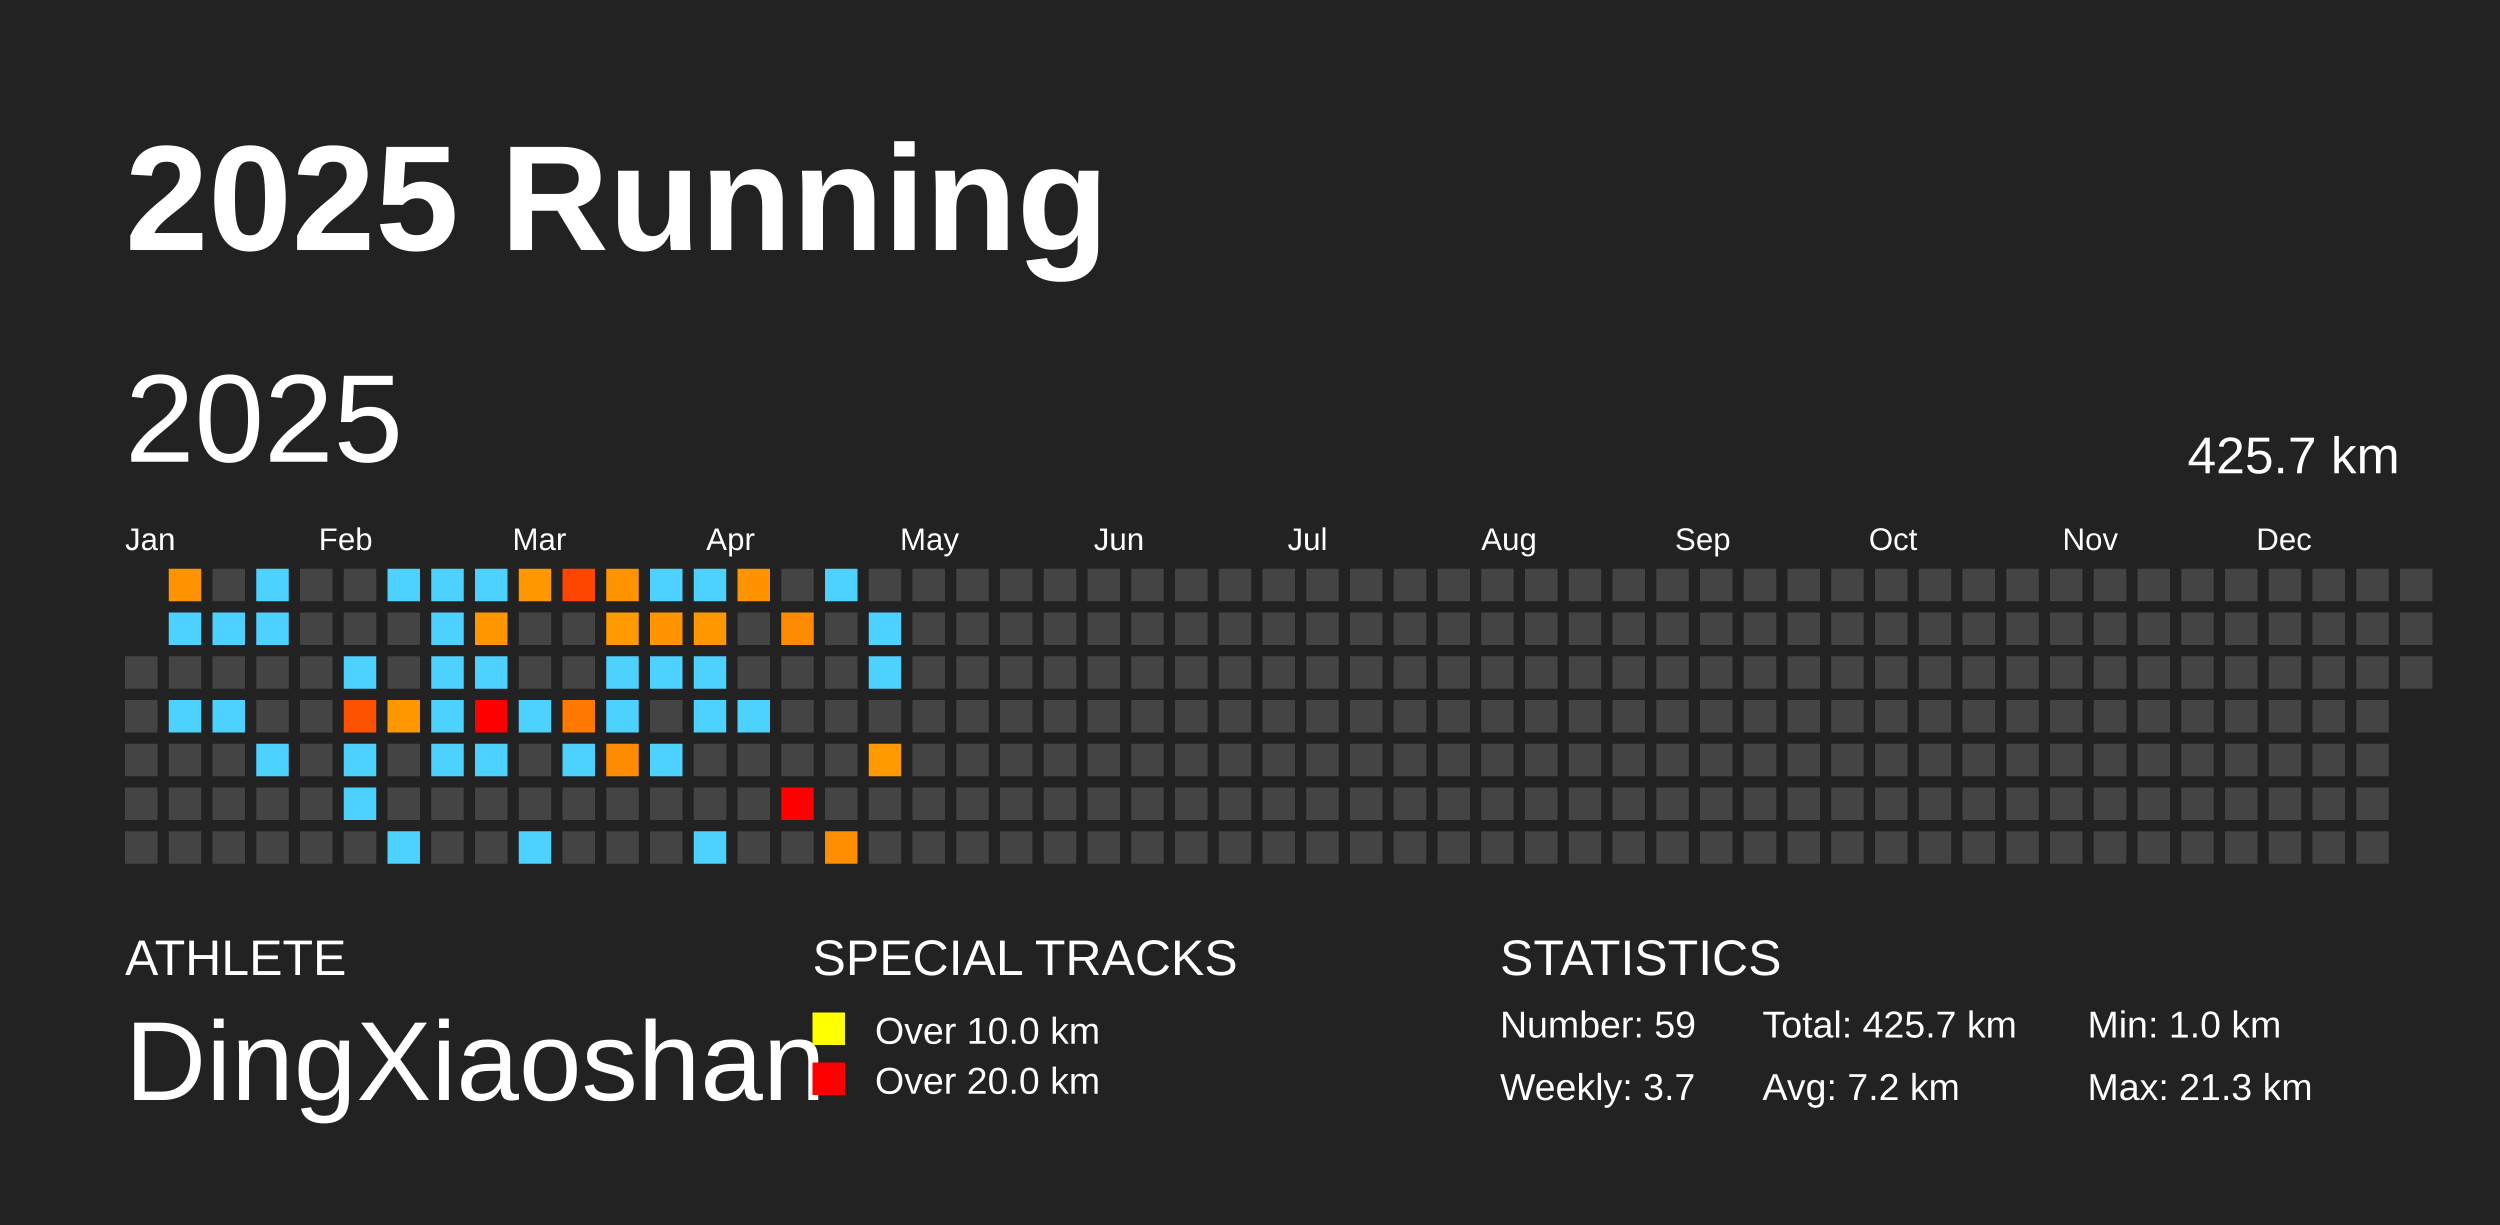
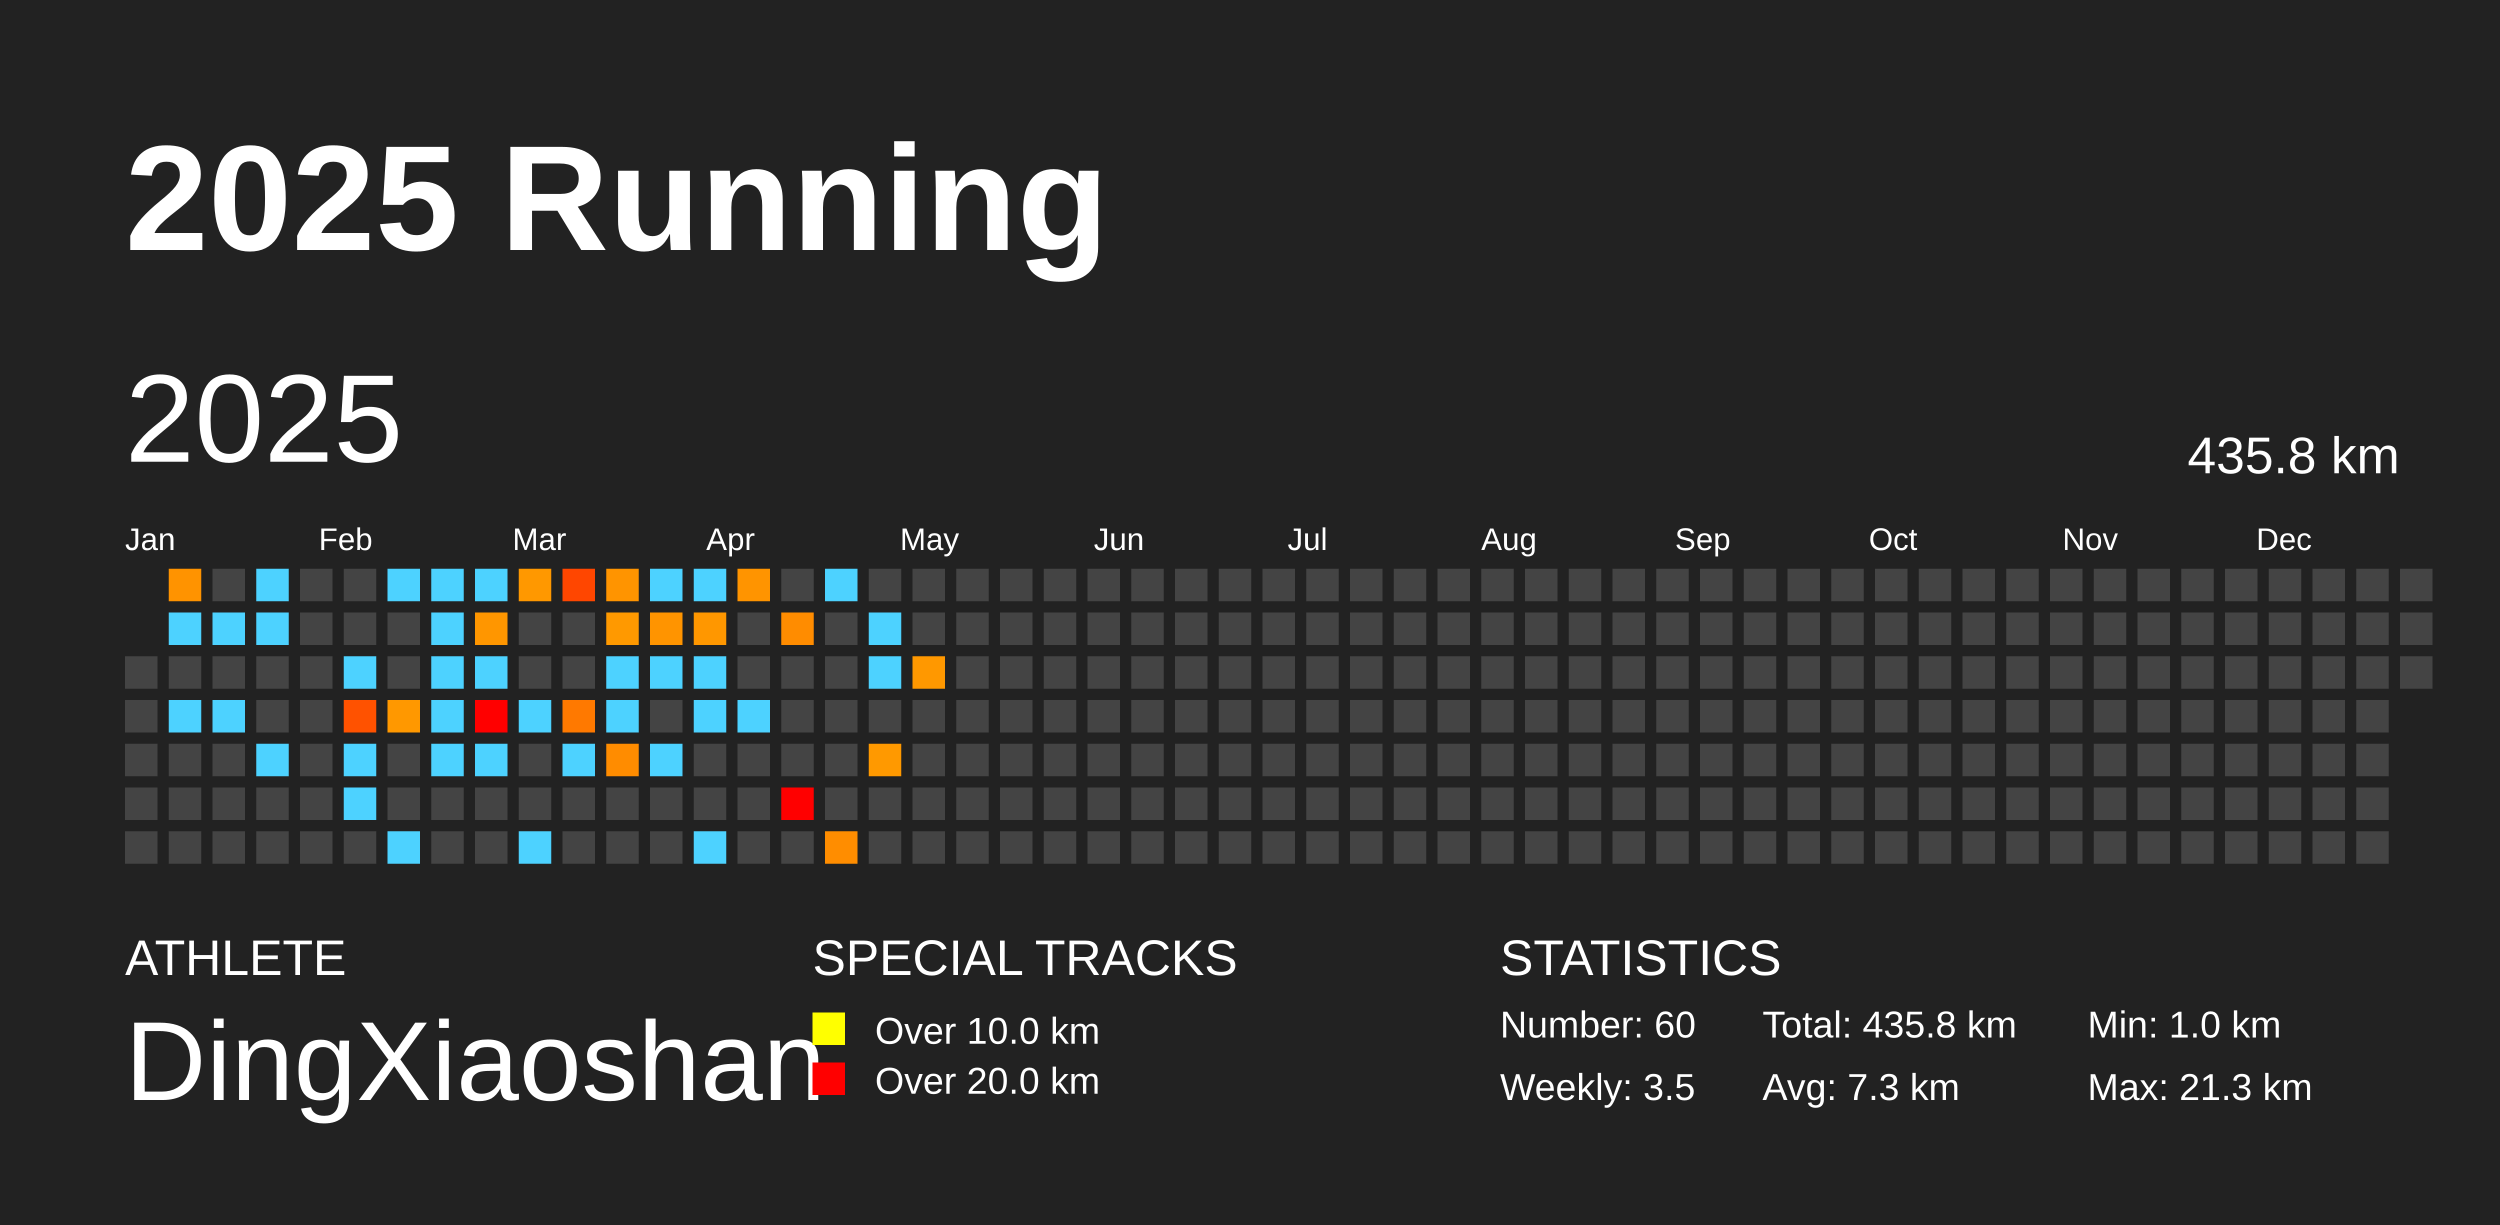
<svg xmlns="http://www.w3.org/2000/svg" baseProfile="full" height="98mm" version="1.1" viewBox="0,0,200,98" width="200mm">
  <defs />
  <rect fill="#222222" height="98" width="200" x="0" y="0" />
  <text fill="#FFFFFF" style="font-size:12px; font-family:Arial; font-weight:bold;" x="10" y="20">2025 Running</text>
  <text fill="#FFFFFF" style="font-size:4px; font-family:Arial" x="10" y="78">ATHLETE</text>
  <text fill="#FFFFFF" style="font-size:9px; font-family:Arial" x="10" y="88">DingXiaoshan</text>
  <text fill="#FFFFFF" style="font-size:4px; font-family:Arial" x="65" y="78">SPECIAL TRACKS</text>
  <rect fill="yellow" height="2.6" width="2.6" x="65" y="81" />
  <text fill="#FFFFFF" style="font-size:3px; font-family:Arial" x="70" y="83.5">Over 10.0 km</text>
  <rect fill="red" height="2.6" width="2.6" x="65" y="85" />
  <text fill="#FFFFFF" style="font-size:3px; font-family:Arial" x="70" y="87.5">Over 20.0 km</text>
  <text fill="#FFFFFF" style="font-size:4px; font-family:Arial" x="120" y="78">STATISTICS</text>
-   <text fill="#FFFFFF" style="font-size:3px; font-family:Arial" x="120" y="83">Number: 59</text>
-   <text fill="#FFFFFF" style="font-size:3px; font-family:Arial" x="120" y="88">Weekly: 3.7</text>
-   <text fill="#FFFFFF" style="font-size:3px; font-family:Arial" x="141" y="83">Total: 425.7 km</text>
-   <text fill="#FFFFFF" style="font-size:3px; font-family:Arial" x="141" y="88">Avg: 7.2 km</text>
+   <text fill="#FFFFFF" style="font-size:3px; font-family:Arial" x="120" y="83">Number: 60</text>
+   <text fill="#FFFFFF" style="font-size:3px; font-family:Arial" x="120" y="88">Weekly: 3.5</text>
+   <text fill="#FFFFFF" style="font-size:3px; font-family:Arial" x="141" y="83">Total: 435.8 km</text>
+   <text fill="#FFFFFF" style="font-size:3px; font-family:Arial" x="141" y="88">Avg: 7.3 km</text>
  <text fill="#FFFFFF" style="font-size:3px; font-family:Arial" x="167" y="83">Min: 1.0 km</text>
  <text fill="#FFFFFF" style="font-size:3px; font-family:Arial" x="167" y="88">Max: 21.3 km</text>
  <text dominant-baseline="hanging" fill="#FFFFFF" style="font-size:10.0px; font-family:Arial;" x="10" y="30">2025</text>
-   <text dominant-baseline="hanging" fill="#FFFFFF" style="font-size:4.125px; font-family:Arial;" x="175" y="35">425.7 km</text>
+   <text dominant-baseline="hanging" fill="#FFFFFF" style="font-size:4.125px; font-family:Arial;" x="175" y="35">435.8 km</text>
  <text fill="#FFFFFF" style="font-size:2.5px; font-family:Arial" x="10.0" y="44">Jan</text>
  <text fill="#FFFFFF" style="font-size:2.5px; font-family:Arial" x="25.5" y="44">Feb</text>
  <text fill="#FFFFFF" style="font-size:2.5px; font-family:Arial" x="41.0" y="44">Mar</text>
  <text fill="#FFFFFF" style="font-size:2.5px; font-family:Arial" x="56.5" y="44">Apr</text>
  <text fill="#FFFFFF" style="font-size:2.5px; font-family:Arial" x="72.0" y="44">May</text>
  <text fill="#FFFFFF" style="font-size:2.5px; font-family:Arial" x="87.5" y="44">Jun</text>
  <text fill="#FFFFFF" style="font-size:2.5px; font-family:Arial" x="103.0" y="44">Jul</text>
  <text fill="#FFFFFF" style="font-size:2.5px; font-family:Arial" x="118.5" y="44">Aug</text>
  <text fill="#FFFFFF" style="font-size:2.5px; font-family:Arial" x="134.0" y="44">Sep</text>
  <text fill="#FFFFFF" style="font-size:2.5px; font-family:Arial" x="149.5" y="44">Oct</text>
  <text fill="#FFFFFF" style="font-size:2.5px; font-family:Arial" x="165.0" y="44">Nov</text>
  <text fill="#FFFFFF" style="font-size:2.5px; font-family:Arial" x="180.5" y="44">Dec</text>
  <rect fill="#444444" height="2.6" width="2.6" x="10.0" y="52.5" />
  <rect fill="#444444" height="2.6" width="2.6" x="10.0" y="56.0" />
  <rect fill="#444444" height="2.6" width="2.6" x="10.0" y="59.5" />
  <rect fill="#444444" height="2.6" width="2.6" x="10.0" y="63.0" />
  <rect fill="#444444" height="2.6" width="2.6" x="10.0" y="66.5" />
  <rect fill="#ff9300" height="2.6" width="2.6" x="13.5" y="45.5" />
  <rect fill="#4dd2ff" height="2.6" width="2.6" x="13.5" y="49.0" />
  <rect fill="#444444" height="2.6" width="2.6" x="13.5" y="52.5" />
  <rect fill="#4dd2ff" height="2.6" width="2.6" x="13.5" y="56.0" />
  <rect fill="#444444" height="2.6" width="2.6" x="13.5" y="59.5" />
  <rect fill="#444444" height="2.6" width="2.6" x="13.5" y="63.0" />
  <rect fill="#444444" height="2.6" width="2.6" x="13.5" y="66.5" />
  <rect fill="#444444" height="2.6" width="2.6" x="17.0" y="45.5" />
  <rect fill="#4dd2ff" height="2.6" width="2.6" x="17.0" y="49.0" />
  <rect fill="#444444" height="2.6" width="2.6" x="17.0" y="52.5" />
  <rect fill="#4dd2ff" height="2.6" width="2.6" x="17.0" y="56.0" />
  <rect fill="#444444" height="2.6" width="2.6" x="17.0" y="59.5" />
  <rect fill="#444444" height="2.6" width="2.6" x="17.0" y="63.0" />
  <rect fill="#444444" height="2.6" width="2.6" x="17.0" y="66.5" />
  <rect fill="#4dd2ff" height="2.6" width="2.6" x="20.5" y="45.5" />
  <rect fill="#4dd2ff" height="2.6" width="2.6" x="20.5" y="49.0" />
  <rect fill="#444444" height="2.6" width="2.6" x="20.5" y="52.5" />
  <rect fill="#444444" height="2.6" width="2.6" x="20.5" y="56.0" />
  <rect fill="#4dd2ff" height="2.6" width="2.6" x="20.5" y="59.5" />
  <rect fill="#444444" height="2.6" width="2.6" x="20.5" y="63.0" />
  <rect fill="#444444" height="2.6" width="2.6" x="20.5" y="66.5" />
  <rect fill="#444444" height="2.6" width="2.6" x="24.0" y="45.5" />
  <rect fill="#444444" height="2.6" width="2.6" x="24.0" y="49.0" />
  <rect fill="#444444" height="2.6" width="2.6" x="24.0" y="52.5" />
  <rect fill="#444444" height="2.6" width="2.6" x="24.0" y="56.0" />
  <rect fill="#444444" height="2.6" width="2.6" x="24.0" y="59.5" />
  <rect fill="#444444" height="2.6" width="2.6" x="24.0" y="63.0" />
  <rect fill="#444444" height="2.6" width="2.6" x="24.0" y="66.5" />
  <rect fill="#444444" height="2.6" width="2.6" x="27.5" y="45.5" />
  <rect fill="#444444" height="2.6" width="2.6" x="27.5" y="49.0" />
  <rect fill="#4dd2ff" height="2.6" width="2.6" x="27.5" y="52.5" />
  <rect fill="#ff5200" height="2.6" width="2.6" x="27.5" y="56.0" />
  <rect fill="#4dd2ff" height="2.6" width="2.6" x="27.5" y="59.5" />
  <rect fill="#4dd2ff" height="2.6" width="2.6" x="27.5" y="63.0" />
  <rect fill="#444444" height="2.6" width="2.6" x="27.5" y="66.5" />
  <rect fill="#4dd2ff" height="2.6" width="2.6" x="31.0" y="45.5" />
  <rect fill="#444444" height="2.6" width="2.6" x="31.0" y="49.0" />
  <rect fill="#444444" height="2.6" width="2.6" x="31.0" y="52.5" />
  <rect fill="#ff9800" height="2.6" width="2.6" x="31.0" y="56.0" />
  <rect fill="#444444" height="2.6" width="2.6" x="31.0" y="59.5" />
  <rect fill="#444444" height="2.6" width="2.6" x="31.0" y="63.0" />
  <rect fill="#4dd2ff" height="2.6" width="2.6" x="31.0" y="66.5" />
  <rect fill="#4dd2ff" height="2.6" width="2.6" x="34.5" y="45.5" />
  <rect fill="#4dd2ff" height="2.6" width="2.6" x="34.5" y="49.0" />
  <rect fill="#4dd2ff" height="2.6" width="2.6" x="34.5" y="52.5" />
  <rect fill="#4dd2ff" height="2.6" width="2.6" x="34.5" y="56.0" />
  <rect fill="#4dd2ff" height="2.6" width="2.6" x="34.5" y="59.5" />
  <rect fill="#444444" height="2.6" width="2.6" x="34.5" y="63.0" />
  <rect fill="#444444" height="2.6" width="2.6" x="34.5" y="66.5" />
  <rect fill="#4dd2ff" height="2.6" width="2.6" x="38.0" y="45.5" />
  <rect fill="#ff9600" height="2.6" width="2.6" x="38.0" y="49.0" />
  <rect fill="#4dd2ff" height="2.6" width="2.6" x="38.0" y="52.5" />
  <rect fill="red" height="2.6" width="2.6" x="38.0" y="56.0" />
  <rect fill="#4dd2ff" height="2.6" width="2.6" x="38.0" y="59.5" />
  <rect fill="#444444" height="2.6" width="2.6" x="38.0" y="63.0" />
  <rect fill="#444444" height="2.6" width="2.6" x="38.0" y="66.5" />
  <rect fill="#ff9800" height="2.6" width="2.6" x="41.5" y="45.5" />
  <rect fill="#444444" height="2.6" width="2.6" x="41.5" y="49.0" />
  <rect fill="#444444" height="2.6" width="2.6" x="41.5" y="52.5" />
  <rect fill="#4dd2ff" height="2.6" width="2.6" x="41.5" y="56.0" />
  <rect fill="#444444" height="2.6" width="2.6" x="41.5" y="59.5" />
  <rect fill="#444444" height="2.6" width="2.6" x="41.5" y="63.0" />
  <rect fill="#4dd2ff" height="2.6" width="2.6" x="41.5" y="66.5" />
  <rect fill="#ff4600" height="2.6" width="2.6" x="45.0" y="45.5" />
  <rect fill="#444444" height="2.6" width="2.6" x="45.0" y="49.0" />
  <rect fill="#444444" height="2.6" width="2.6" x="45.0" y="52.5" />
  <rect fill="#ff7900" height="2.6" width="2.6" x="45.0" y="56.0" />
  <rect fill="#4dd2ff" height="2.6" width="2.6" x="45.0" y="59.5" />
  <rect fill="#444444" height="2.6" width="2.6" x="45.0" y="63.0" />
  <rect fill="#444444" height="2.6" width="2.6" x="45.0" y="66.5" />
  <rect fill="#ff9400" height="2.6" width="2.6" x="48.5" y="45.5" />
  <rect fill="#ff9900" height="2.6" width="2.6" x="48.5" y="49.0" />
  <rect fill="#4dd2ff" height="2.6" width="2.6" x="48.5" y="52.5" />
  <rect fill="#4dd2ff" height="2.6" width="2.6" x="48.5" y="56.0" />
  <rect fill="#ff8c00" height="2.6" width="2.6" x="48.5" y="59.5" />
  <rect fill="#444444" height="2.6" width="2.6" x="48.5" y="63.0" />
  <rect fill="#444444" height="2.6" width="2.6" x="48.5" y="66.5" />
  <rect fill="#4dd2ff" height="2.6" width="2.6" x="52.0" y="45.5" />
  <rect fill="#ff9400" height="2.6" width="2.6" x="52.0" y="49.0" />
  <rect fill="#4dd2ff" height="2.6" width="2.6" x="52.0" y="52.5" />
  <rect fill="#444444" height="2.6" width="2.6" x="52.0" y="56.0" />
  <rect fill="#4dd2ff" height="2.6" width="2.6" x="52.0" y="59.5" />
  <rect fill="#444444" height="2.6" width="2.6" x="52.0" y="63.0" />
  <rect fill="#444444" height="2.6" width="2.6" x="52.0" y="66.5" />
  <rect fill="#4dd2ff" height="2.6" width="2.6" x="55.5" y="45.5" />
  <rect fill="#ff9700" height="2.6" width="2.6" x="55.5" y="49.0" />
  <rect fill="#4dd2ff" height="2.6" width="2.6" x="55.5" y="52.5" />
  <rect fill="#4dd2ff" height="2.6" width="2.6" x="55.5" y="56.0" />
  <rect fill="#444444" height="2.6" width="2.6" x="55.5" y="59.5" />
  <rect fill="#444444" height="2.6" width="2.6" x="55.5" y="63.0" />
  <rect fill="#4dd2ff" height="2.6" width="2.6" x="55.5" y="66.5" />
  <rect fill="#ff9400" height="2.6" width="2.6" x="59.0" y="45.5" />
  <rect fill="#444444" height="2.6" width="2.6" x="59.0" y="49.0" />
  <rect fill="#444444" height="2.6" width="2.6" x="59.0" y="52.5" />
  <rect fill="#4dd2ff" height="2.6" width="2.6" x="59.0" y="56.0" />
  <rect fill="#444444" height="2.6" width="2.6" x="59.0" y="59.5" />
  <rect fill="#444444" height="2.6" width="2.6" x="59.0" y="63.0" />
  <rect fill="#444444" height="2.6" width="2.6" x="59.0" y="66.5" />
  <rect fill="#444444" height="2.6" width="2.6" x="62.5" y="45.5" />
  <rect fill="#ff8c00" height="2.6" width="2.6" x="62.5" y="49.0" />
  <rect fill="#444444" height="2.6" width="2.6" x="62.5" y="52.5" />
  <rect fill="#444444" height="2.6" width="2.6" x="62.5" y="56.0" />
  <rect fill="#444444" height="2.6" width="2.6" x="62.5" y="59.5" />
  <rect fill="red" height="2.6" width="2.6" x="62.5" y="63.0" />
  <rect fill="#444444" height="2.6" width="2.6" x="62.5" y="66.5" />
  <rect fill="#4dd2ff" height="2.6" width="2.6" x="66.0" y="45.5" />
  <rect fill="#444444" height="2.6" width="2.6" x="66.0" y="49.0" />
  <rect fill="#444444" height="2.6" width="2.6" x="66.0" y="52.5" />
  <rect fill="#444444" height="2.6" width="2.6" x="66.0" y="56.0" />
  <rect fill="#444444" height="2.6" width="2.6" x="66.0" y="59.5" />
  <rect fill="#444444" height="2.6" width="2.6" x="66.0" y="63.0" />
  <rect fill="#ff8d00" height="2.6" width="2.6" x="66.0" y="66.5" />
  <rect fill="#444444" height="2.6" width="2.6" x="69.5" y="45.5" />
  <rect fill="#4dd2ff" height="2.6" width="2.6" x="69.5" y="49.0" />
  <rect fill="#4dd2ff" height="2.6" width="2.6" x="69.5" y="52.5" />
  <rect fill="#444444" height="2.6" width="2.6" x="69.5" y="56.0" />
  <rect fill="#ff9900" height="2.6" width="2.6" x="69.5" y="59.5" />
  <rect fill="#444444" height="2.6" width="2.6" x="69.5" y="63.0" />
  <rect fill="#444444" height="2.6" width="2.6" x="69.5" y="66.5" />
  <rect fill="#444444" height="2.6" width="2.6" x="73.0" y="45.5" />
  <rect fill="#444444" height="2.6" width="2.6" x="73.0" y="49.0" />
-   <rect fill="#444444" height="2.6" width="2.6" x="73.0" y="52.5" />
+   <rect fill="#ff9800" height="2.6" width="2.6" x="73.0" y="52.5" />
  <rect fill="#444444" height="2.6" width="2.6" x="73.0" y="56.0" />
  <rect fill="#444444" height="2.6" width="2.6" x="73.0" y="59.5" />
  <rect fill="#444444" height="2.6" width="2.6" x="73.0" y="63.0" />
  <rect fill="#444444" height="2.6" width="2.6" x="73.0" y="66.5" />
  <rect fill="#444444" height="2.6" width="2.6" x="76.5" y="45.5" />
  <rect fill="#444444" height="2.6" width="2.6" x="76.5" y="49.0" />
  <rect fill="#444444" height="2.6" width="2.6" x="76.5" y="52.5" />
  <rect fill="#444444" height="2.6" width="2.6" x="76.5" y="56.0" />
  <rect fill="#444444" height="2.6" width="2.6" x="76.5" y="59.5" />
  <rect fill="#444444" height="2.6" width="2.6" x="76.5" y="63.0" />
  <rect fill="#444444" height="2.6" width="2.6" x="76.5" y="66.5" />
  <rect fill="#444444" height="2.6" width="2.6" x="80.0" y="45.5" />
  <rect fill="#444444" height="2.6" width="2.6" x="80.0" y="49.0" />
  <rect fill="#444444" height="2.6" width="2.6" x="80.0" y="52.5" />
  <rect fill="#444444" height="2.6" width="2.6" x="80.0" y="56.0" />
  <rect fill="#444444" height="2.6" width="2.6" x="80.0" y="59.5" />
  <rect fill="#444444" height="2.6" width="2.6" x="80.0" y="63.0" />
  <rect fill="#444444" height="2.6" width="2.6" x="80.0" y="66.5" />
  <rect fill="#444444" height="2.6" width="2.6" x="83.5" y="45.5" />
  <rect fill="#444444" height="2.6" width="2.6" x="83.5" y="49.0" />
  <rect fill="#444444" height="2.6" width="2.6" x="83.5" y="52.5" />
  <rect fill="#444444" height="2.6" width="2.6" x="83.5" y="56.0" />
  <rect fill="#444444" height="2.6" width="2.6" x="83.5" y="59.5" />
  <rect fill="#444444" height="2.6" width="2.6" x="83.5" y="63.0" />
  <rect fill="#444444" height="2.6" width="2.6" x="83.5" y="66.5" />
  <rect fill="#444444" height="2.6" width="2.6" x="87.0" y="45.5" />
  <rect fill="#444444" height="2.6" width="2.6" x="87.0" y="49.0" />
  <rect fill="#444444" height="2.6" width="2.6" x="87.0" y="52.5" />
  <rect fill="#444444" height="2.6" width="2.6" x="87.0" y="56.0" />
  <rect fill="#444444" height="2.6" width="2.6" x="87.0" y="59.5" />
  <rect fill="#444444" height="2.6" width="2.6" x="87.0" y="63.0" />
  <rect fill="#444444" height="2.6" width="2.6" x="87.0" y="66.5" />
  <rect fill="#444444" height="2.6" width="2.6" x="90.5" y="45.5" />
  <rect fill="#444444" height="2.6" width="2.6" x="90.5" y="49.0" />
  <rect fill="#444444" height="2.6" width="2.6" x="90.5" y="52.5" />
  <rect fill="#444444" height="2.6" width="2.6" x="90.5" y="56.0" />
  <rect fill="#444444" height="2.6" width="2.6" x="90.5" y="59.5" />
  <rect fill="#444444" height="2.6" width="2.6" x="90.5" y="63.0" />
  <rect fill="#444444" height="2.6" width="2.6" x="90.5" y="66.5" />
  <rect fill="#444444" height="2.6" width="2.6" x="94.0" y="45.5" />
  <rect fill="#444444" height="2.6" width="2.6" x="94.0" y="49.0" />
  <rect fill="#444444" height="2.6" width="2.6" x="94.0" y="52.5" />
  <rect fill="#444444" height="2.6" width="2.6" x="94.0" y="56.0" />
  <rect fill="#444444" height="2.6" width="2.6" x="94.0" y="59.5" />
  <rect fill="#444444" height="2.6" width="2.6" x="94.0" y="63.0" />
  <rect fill="#444444" height="2.6" width="2.6" x="94.0" y="66.5" />
  <rect fill="#444444" height="2.6" width="2.6" x="97.5" y="45.5" />
  <rect fill="#444444" height="2.6" width="2.6" x="97.5" y="49.0" />
  <rect fill="#444444" height="2.6" width="2.6" x="97.5" y="52.5" />
  <rect fill="#444444" height="2.6" width="2.6" x="97.5" y="56.0" />
  <rect fill="#444444" height="2.6" width="2.6" x="97.5" y="59.5" />
  <rect fill="#444444" height="2.6" width="2.6" x="97.5" y="63.0" />
  <rect fill="#444444" height="2.6" width="2.6" x="97.5" y="66.5" />
  <rect fill="#444444" height="2.6" width="2.6" x="101.0" y="45.5" />
  <rect fill="#444444" height="2.6" width="2.6" x="101.0" y="49.0" />
  <rect fill="#444444" height="2.6" width="2.6" x="101.0" y="52.5" />
  <rect fill="#444444" height="2.6" width="2.6" x="101.0" y="56.0" />
  <rect fill="#444444" height="2.6" width="2.6" x="101.0" y="59.5" />
  <rect fill="#444444" height="2.6" width="2.6" x="101.0" y="63.0" />
  <rect fill="#444444" height="2.6" width="2.6" x="101.0" y="66.5" />
  <rect fill="#444444" height="2.6" width="2.6" x="104.5" y="45.5" />
  <rect fill="#444444" height="2.6" width="2.6" x="104.5" y="49.0" />
  <rect fill="#444444" height="2.6" width="2.6" x="104.5" y="52.5" />
  <rect fill="#444444" height="2.6" width="2.6" x="104.5" y="56.0" />
  <rect fill="#444444" height="2.6" width="2.6" x="104.5" y="59.5" />
  <rect fill="#444444" height="2.6" width="2.6" x="104.5" y="63.0" />
  <rect fill="#444444" height="2.6" width="2.6" x="104.5" y="66.5" />
  <rect fill="#444444" height="2.6" width="2.6" x="108.0" y="45.5" />
  <rect fill="#444444" height="2.6" width="2.6" x="108.0" y="49.0" />
  <rect fill="#444444" height="2.6" width="2.6" x="108.0" y="52.5" />
  <rect fill="#444444" height="2.6" width="2.6" x="108.0" y="56.0" />
  <rect fill="#444444" height="2.6" width="2.6" x="108.0" y="59.5" />
  <rect fill="#444444" height="2.6" width="2.6" x="108.0" y="63.0" />
  <rect fill="#444444" height="2.6" width="2.6" x="108.0" y="66.5" />
  <rect fill="#444444" height="2.6" width="2.6" x="111.5" y="45.5" />
  <rect fill="#444444" height="2.6" width="2.6" x="111.5" y="49.0" />
  <rect fill="#444444" height="2.6" width="2.6" x="111.5" y="52.5" />
  <rect fill="#444444" height="2.6" width="2.6" x="111.5" y="56.0" />
  <rect fill="#444444" height="2.6" width="2.6" x="111.5" y="59.5" />
  <rect fill="#444444" height="2.6" width="2.6" x="111.5" y="63.0" />
  <rect fill="#444444" height="2.6" width="2.6" x="111.5" y="66.5" />
  <rect fill="#444444" height="2.6" width="2.6" x="115.0" y="45.5" />
  <rect fill="#444444" height="2.6" width="2.6" x="115.0" y="49.0" />
  <rect fill="#444444" height="2.6" width="2.6" x="115.0" y="52.5" />
  <rect fill="#444444" height="2.6" width="2.6" x="115.0" y="56.0" />
  <rect fill="#444444" height="2.6" width="2.6" x="115.0" y="59.5" />
  <rect fill="#444444" height="2.6" width="2.6" x="115.0" y="63.0" />
  <rect fill="#444444" height="2.6" width="2.6" x="115.0" y="66.5" />
  <rect fill="#444444" height="2.6" width="2.6" x="118.5" y="45.5" />
  <rect fill="#444444" height="2.6" width="2.6" x="118.5" y="49.0" />
  <rect fill="#444444" height="2.6" width="2.6" x="118.5" y="52.5" />
  <rect fill="#444444" height="2.6" width="2.6" x="118.5" y="56.0" />
  <rect fill="#444444" height="2.6" width="2.6" x="118.5" y="59.5" />
  <rect fill="#444444" height="2.6" width="2.6" x="118.5" y="63.0" />
  <rect fill="#444444" height="2.6" width="2.6" x="118.5" y="66.5" />
  <rect fill="#444444" height="2.6" width="2.6" x="122.0" y="45.5" />
  <rect fill="#444444" height="2.6" width="2.6" x="122.0" y="49.0" />
  <rect fill="#444444" height="2.6" width="2.6" x="122.0" y="52.5" />
  <rect fill="#444444" height="2.6" width="2.6" x="122.0" y="56.0" />
  <rect fill="#444444" height="2.6" width="2.6" x="122.0" y="59.5" />
  <rect fill="#444444" height="2.6" width="2.6" x="122.0" y="63.0" />
  <rect fill="#444444" height="2.6" width="2.6" x="122.0" y="66.5" />
  <rect fill="#444444" height="2.6" width="2.6" x="125.5" y="45.5" />
  <rect fill="#444444" height="2.6" width="2.6" x="125.5" y="49.0" />
  <rect fill="#444444" height="2.6" width="2.6" x="125.5" y="52.5" />
  <rect fill="#444444" height="2.6" width="2.6" x="125.5" y="56.0" />
  <rect fill="#444444" height="2.6" width="2.6" x="125.5" y="59.5" />
  <rect fill="#444444" height="2.6" width="2.6" x="125.5" y="63.0" />
  <rect fill="#444444" height="2.6" width="2.6" x="125.5" y="66.5" />
  <rect fill="#444444" height="2.6" width="2.6" x="129.0" y="45.5" />
  <rect fill="#444444" height="2.6" width="2.6" x="129.0" y="49.0" />
  <rect fill="#444444" height="2.6" width="2.6" x="129.0" y="52.5" />
  <rect fill="#444444" height="2.6" width="2.6" x="129.0" y="56.0" />
  <rect fill="#444444" height="2.6" width="2.6" x="129.0" y="59.5" />
  <rect fill="#444444" height="2.6" width="2.6" x="129.0" y="63.0" />
  <rect fill="#444444" height="2.6" width="2.6" x="129.0" y="66.5" />
  <rect fill="#444444" height="2.6" width="2.6" x="132.5" y="45.5" />
  <rect fill="#444444" height="2.6" width="2.6" x="132.5" y="49.0" />
  <rect fill="#444444" height="2.6" width="2.6" x="132.5" y="52.5" />
  <rect fill="#444444" height="2.6" width="2.6" x="132.5" y="56.0" />
  <rect fill="#444444" height="2.6" width="2.6" x="132.5" y="59.5" />
  <rect fill="#444444" height="2.6" width="2.6" x="132.5" y="63.0" />
  <rect fill="#444444" height="2.6" width="2.6" x="132.5" y="66.5" />
  <rect fill="#444444" height="2.6" width="2.6" x="136.0" y="45.5" />
  <rect fill="#444444" height="2.6" width="2.6" x="136.0" y="49.0" />
  <rect fill="#444444" height="2.6" width="2.6" x="136.0" y="52.5" />
  <rect fill="#444444" height="2.6" width="2.6" x="136.0" y="56.0" />
  <rect fill="#444444" height="2.6" width="2.6" x="136.0" y="59.5" />
  <rect fill="#444444" height="2.6" width="2.6" x="136.0" y="63.0" />
  <rect fill="#444444" height="2.6" width="2.6" x="136.0" y="66.5" />
  <rect fill="#444444" height="2.6" width="2.6" x="139.5" y="45.5" />
  <rect fill="#444444" height="2.6" width="2.6" x="139.5" y="49.0" />
  <rect fill="#444444" height="2.6" width="2.6" x="139.5" y="52.5" />
  <rect fill="#444444" height="2.6" width="2.6" x="139.5" y="56.0" />
  <rect fill="#444444" height="2.6" width="2.6" x="139.5" y="59.5" />
  <rect fill="#444444" height="2.6" width="2.6" x="139.5" y="63.0" />
  <rect fill="#444444" height="2.6" width="2.6" x="139.5" y="66.5" />
  <rect fill="#444444" height="2.6" width="2.6" x="143.0" y="45.5" />
  <rect fill="#444444" height="2.6" width="2.6" x="143.0" y="49.0" />
  <rect fill="#444444" height="2.6" width="2.6" x="143.0" y="52.5" />
  <rect fill="#444444" height="2.6" width="2.6" x="143.0" y="56.0" />
  <rect fill="#444444" height="2.6" width="2.6" x="143.0" y="59.5" />
  <rect fill="#444444" height="2.6" width="2.6" x="143.0" y="63.0" />
  <rect fill="#444444" height="2.6" width="2.6" x="143.0" y="66.5" />
  <rect fill="#444444" height="2.6" width="2.6" x="146.5" y="45.5" />
  <rect fill="#444444" height="2.6" width="2.6" x="146.5" y="49.0" />
  <rect fill="#444444" height="2.6" width="2.6" x="146.5" y="52.5" />
  <rect fill="#444444" height="2.6" width="2.6" x="146.5" y="56.0" />
  <rect fill="#444444" height="2.6" width="2.6" x="146.5" y="59.5" />
  <rect fill="#444444" height="2.6" width="2.6" x="146.5" y="63.0" />
  <rect fill="#444444" height="2.6" width="2.6" x="146.5" y="66.5" />
  <rect fill="#444444" height="2.6" width="2.6" x="150.0" y="45.5" />
  <rect fill="#444444" height="2.6" width="2.6" x="150.0" y="49.0" />
  <rect fill="#444444" height="2.6" width="2.6" x="150.0" y="52.5" />
  <rect fill="#444444" height="2.6" width="2.6" x="150.0" y="56.0" />
  <rect fill="#444444" height="2.6" width="2.6" x="150.0" y="59.5" />
  <rect fill="#444444" height="2.6" width="2.6" x="150.0" y="63.0" />
  <rect fill="#444444" height="2.6" width="2.6" x="150.0" y="66.5" />
  <rect fill="#444444" height="2.6" width="2.6" x="153.5" y="45.5" />
  <rect fill="#444444" height="2.6" width="2.6" x="153.5" y="49.0" />
  <rect fill="#444444" height="2.6" width="2.6" x="153.5" y="52.5" />
  <rect fill="#444444" height="2.6" width="2.6" x="153.5" y="56.0" />
  <rect fill="#444444" height="2.6" width="2.6" x="153.5" y="59.5" />
  <rect fill="#444444" height="2.6" width="2.6" x="153.5" y="63.0" />
  <rect fill="#444444" height="2.6" width="2.6" x="153.5" y="66.5" />
  <rect fill="#444444" height="2.6" width="2.6" x="157.0" y="45.5" />
  <rect fill="#444444" height="2.6" width="2.6" x="157.0" y="49.0" />
  <rect fill="#444444" height="2.6" width="2.6" x="157.0" y="52.5" />
  <rect fill="#444444" height="2.6" width="2.6" x="157.0" y="56.0" />
  <rect fill="#444444" height="2.6" width="2.6" x="157.0" y="59.5" />
  <rect fill="#444444" height="2.6" width="2.6" x="157.0" y="63.0" />
  <rect fill="#444444" height="2.6" width="2.6" x="157.0" y="66.5" />
  <rect fill="#444444" height="2.6" width="2.6" x="160.5" y="45.5" />
  <rect fill="#444444" height="2.6" width="2.6" x="160.5" y="49.0" />
  <rect fill="#444444" height="2.6" width="2.6" x="160.5" y="52.5" />
  <rect fill="#444444" height="2.6" width="2.6" x="160.5" y="56.0" />
  <rect fill="#444444" height="2.6" width="2.6" x="160.5" y="59.5" />
  <rect fill="#444444" height="2.6" width="2.6" x="160.5" y="63.0" />
  <rect fill="#444444" height="2.6" width="2.6" x="160.5" y="66.5" />
  <rect fill="#444444" height="2.6" width="2.6" x="164.0" y="45.5" />
  <rect fill="#444444" height="2.6" width="2.6" x="164.0" y="49.0" />
  <rect fill="#444444" height="2.6" width="2.6" x="164.0" y="52.5" />
  <rect fill="#444444" height="2.6" width="2.6" x="164.0" y="56.0" />
  <rect fill="#444444" height="2.6" width="2.6" x="164.0" y="59.5" />
  <rect fill="#444444" height="2.6" width="2.6" x="164.0" y="63.0" />
  <rect fill="#444444" height="2.6" width="2.6" x="164.0" y="66.5" />
  <rect fill="#444444" height="2.6" width="2.6" x="167.5" y="45.5" />
  <rect fill="#444444" height="2.6" width="2.6" x="167.5" y="49.0" />
  <rect fill="#444444" height="2.6" width="2.6" x="167.5" y="52.5" />
  <rect fill="#444444" height="2.6" width="2.6" x="167.5" y="56.0" />
  <rect fill="#444444" height="2.6" width="2.6" x="167.5" y="59.5" />
  <rect fill="#444444" height="2.6" width="2.6" x="167.5" y="63.0" />
  <rect fill="#444444" height="2.6" width="2.6" x="167.5" y="66.5" />
  <rect fill="#444444" height="2.6" width="2.6" x="171.0" y="45.5" />
  <rect fill="#444444" height="2.6" width="2.6" x="171.0" y="49.0" />
  <rect fill="#444444" height="2.6" width="2.6" x="171.0" y="52.5" />
  <rect fill="#444444" height="2.6" width="2.6" x="171.0" y="56.0" />
  <rect fill="#444444" height="2.6" width="2.6" x="171.0" y="59.5" />
  <rect fill="#444444" height="2.6" width="2.6" x="171.0" y="63.0" />
  <rect fill="#444444" height="2.6" width="2.6" x="171.0" y="66.5" />
  <rect fill="#444444" height="2.6" width="2.6" x="174.5" y="45.5" />
  <rect fill="#444444" height="2.6" width="2.6" x="174.5" y="49.0" />
  <rect fill="#444444" height="2.6" width="2.6" x="174.5" y="52.5" />
  <rect fill="#444444" height="2.6" width="2.6" x="174.5" y="56.0" />
  <rect fill="#444444" height="2.6" width="2.6" x="174.5" y="59.5" />
  <rect fill="#444444" height="2.6" width="2.6" x="174.5" y="63.0" />
  <rect fill="#444444" height="2.6" width="2.6" x="174.5" y="66.5" />
  <rect fill="#444444" height="2.6" width="2.6" x="178.0" y="45.5" />
  <rect fill="#444444" height="2.6" width="2.6" x="178.0" y="49.0" />
  <rect fill="#444444" height="2.6" width="2.6" x="178.0" y="52.5" />
  <rect fill="#444444" height="2.6" width="2.6" x="178.0" y="56.0" />
  <rect fill="#444444" height="2.6" width="2.6" x="178.0" y="59.5" />
  <rect fill="#444444" height="2.6" width="2.6" x="178.0" y="63.0" />
  <rect fill="#444444" height="2.6" width="2.6" x="178.0" y="66.5" />
  <rect fill="#444444" height="2.6" width="2.6" x="181.5" y="45.5" />
  <rect fill="#444444" height="2.6" width="2.6" x="181.5" y="49.0" />
  <rect fill="#444444" height="2.6" width="2.6" x="181.5" y="52.5" />
  <rect fill="#444444" height="2.6" width="2.6" x="181.5" y="56.0" />
  <rect fill="#444444" height="2.6" width="2.6" x="181.5" y="59.5" />
  <rect fill="#444444" height="2.6" width="2.6" x="181.5" y="63.0" />
  <rect fill="#444444" height="2.6" width="2.6" x="181.5" y="66.5" />
  <rect fill="#444444" height="2.6" width="2.6" x="185.0" y="45.5" />
  <rect fill="#444444" height="2.6" width="2.6" x="185.0" y="49.0" />
  <rect fill="#444444" height="2.6" width="2.6" x="185.0" y="52.5" />
  <rect fill="#444444" height="2.6" width="2.6" x="185.0" y="56.0" />
  <rect fill="#444444" height="2.6" width="2.6" x="185.0" y="59.5" />
  <rect fill="#444444" height="2.6" width="2.6" x="185.0" y="63.0" />
  <rect fill="#444444" height="2.6" width="2.6" x="185.0" y="66.5" />
  <rect fill="#444444" height="2.6" width="2.6" x="188.5" y="45.5" />
  <rect fill="#444444" height="2.6" width="2.6" x="188.5" y="49.0" />
  <rect fill="#444444" height="2.6" width="2.6" x="188.5" y="52.5" />
  <rect fill="#444444" height="2.6" width="2.6" x="188.5" y="56.0" />
  <rect fill="#444444" height="2.6" width="2.6" x="188.5" y="59.5" />
  <rect fill="#444444" height="2.6" width="2.6" x="188.5" y="63.0" />
  <rect fill="#444444" height="2.6" width="2.6" x="188.5" y="66.5" />
  <rect fill="#444444" height="2.6" width="2.6" x="192.0" y="45.5" />
  <rect fill="#444444" height="2.6" width="2.6" x="192.0" y="49.0" />
  <rect fill="#444444" height="2.6" width="2.6" x="192.0" y="52.5" />
</svg>
